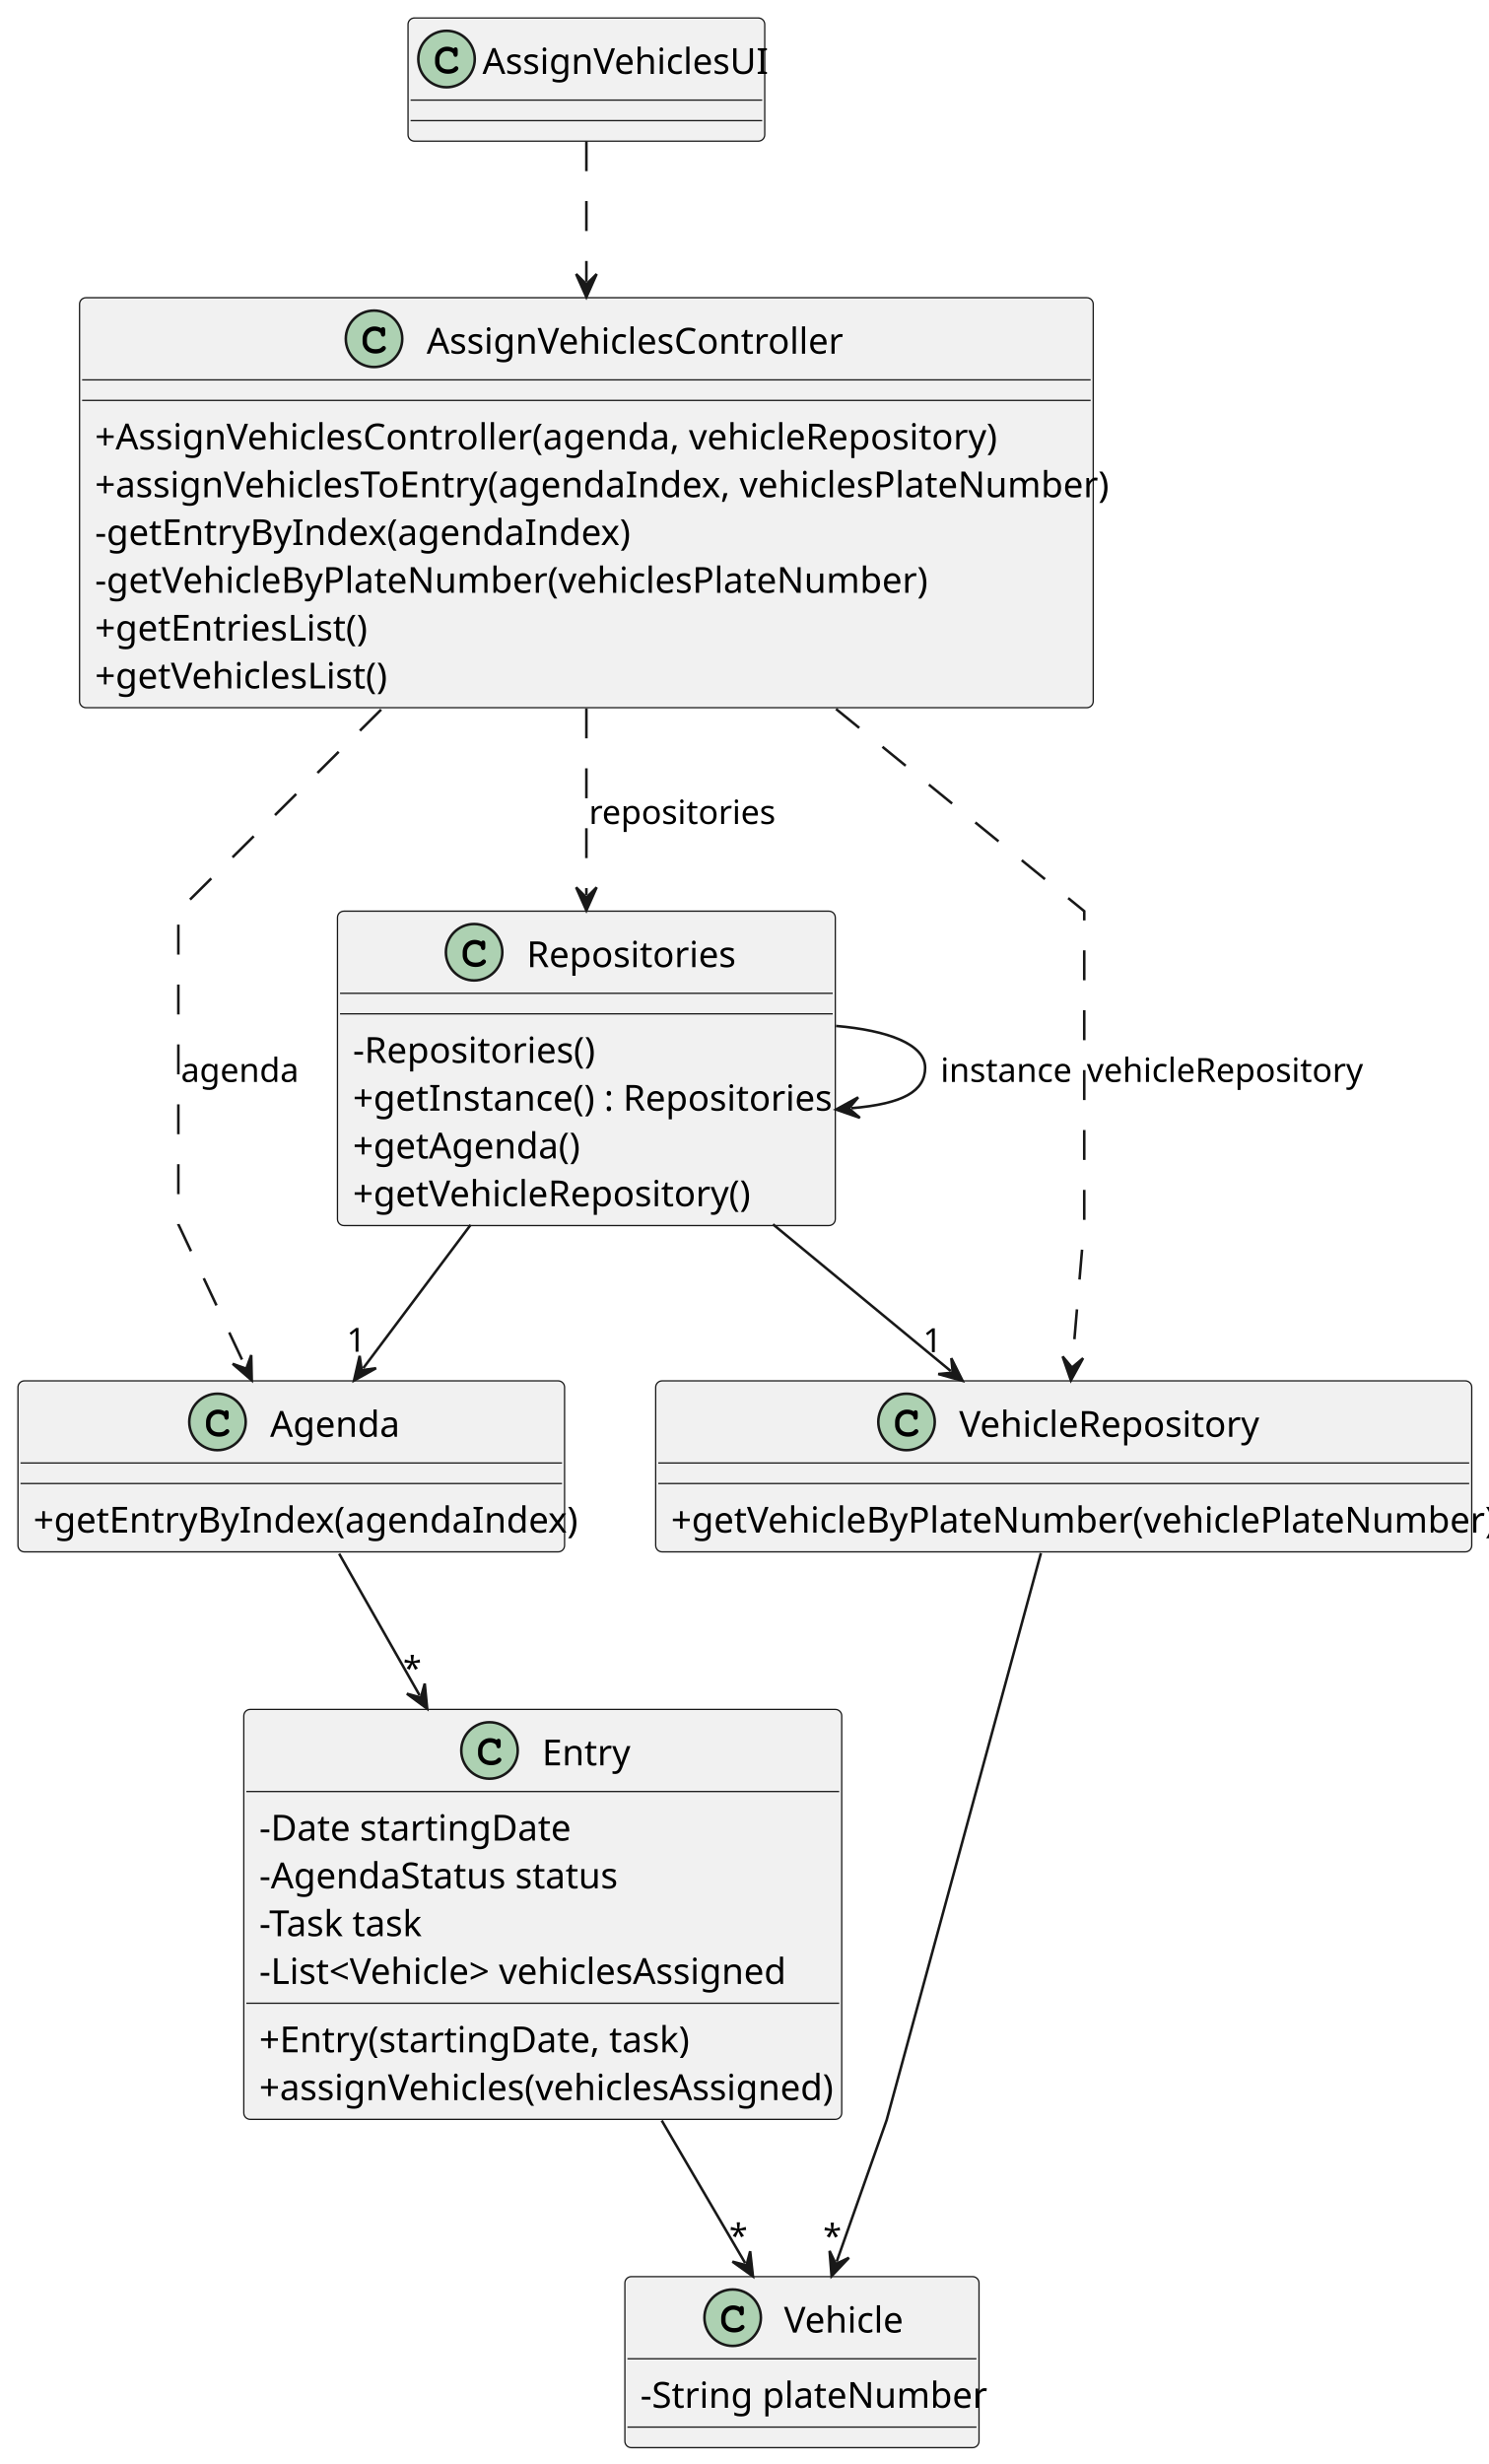
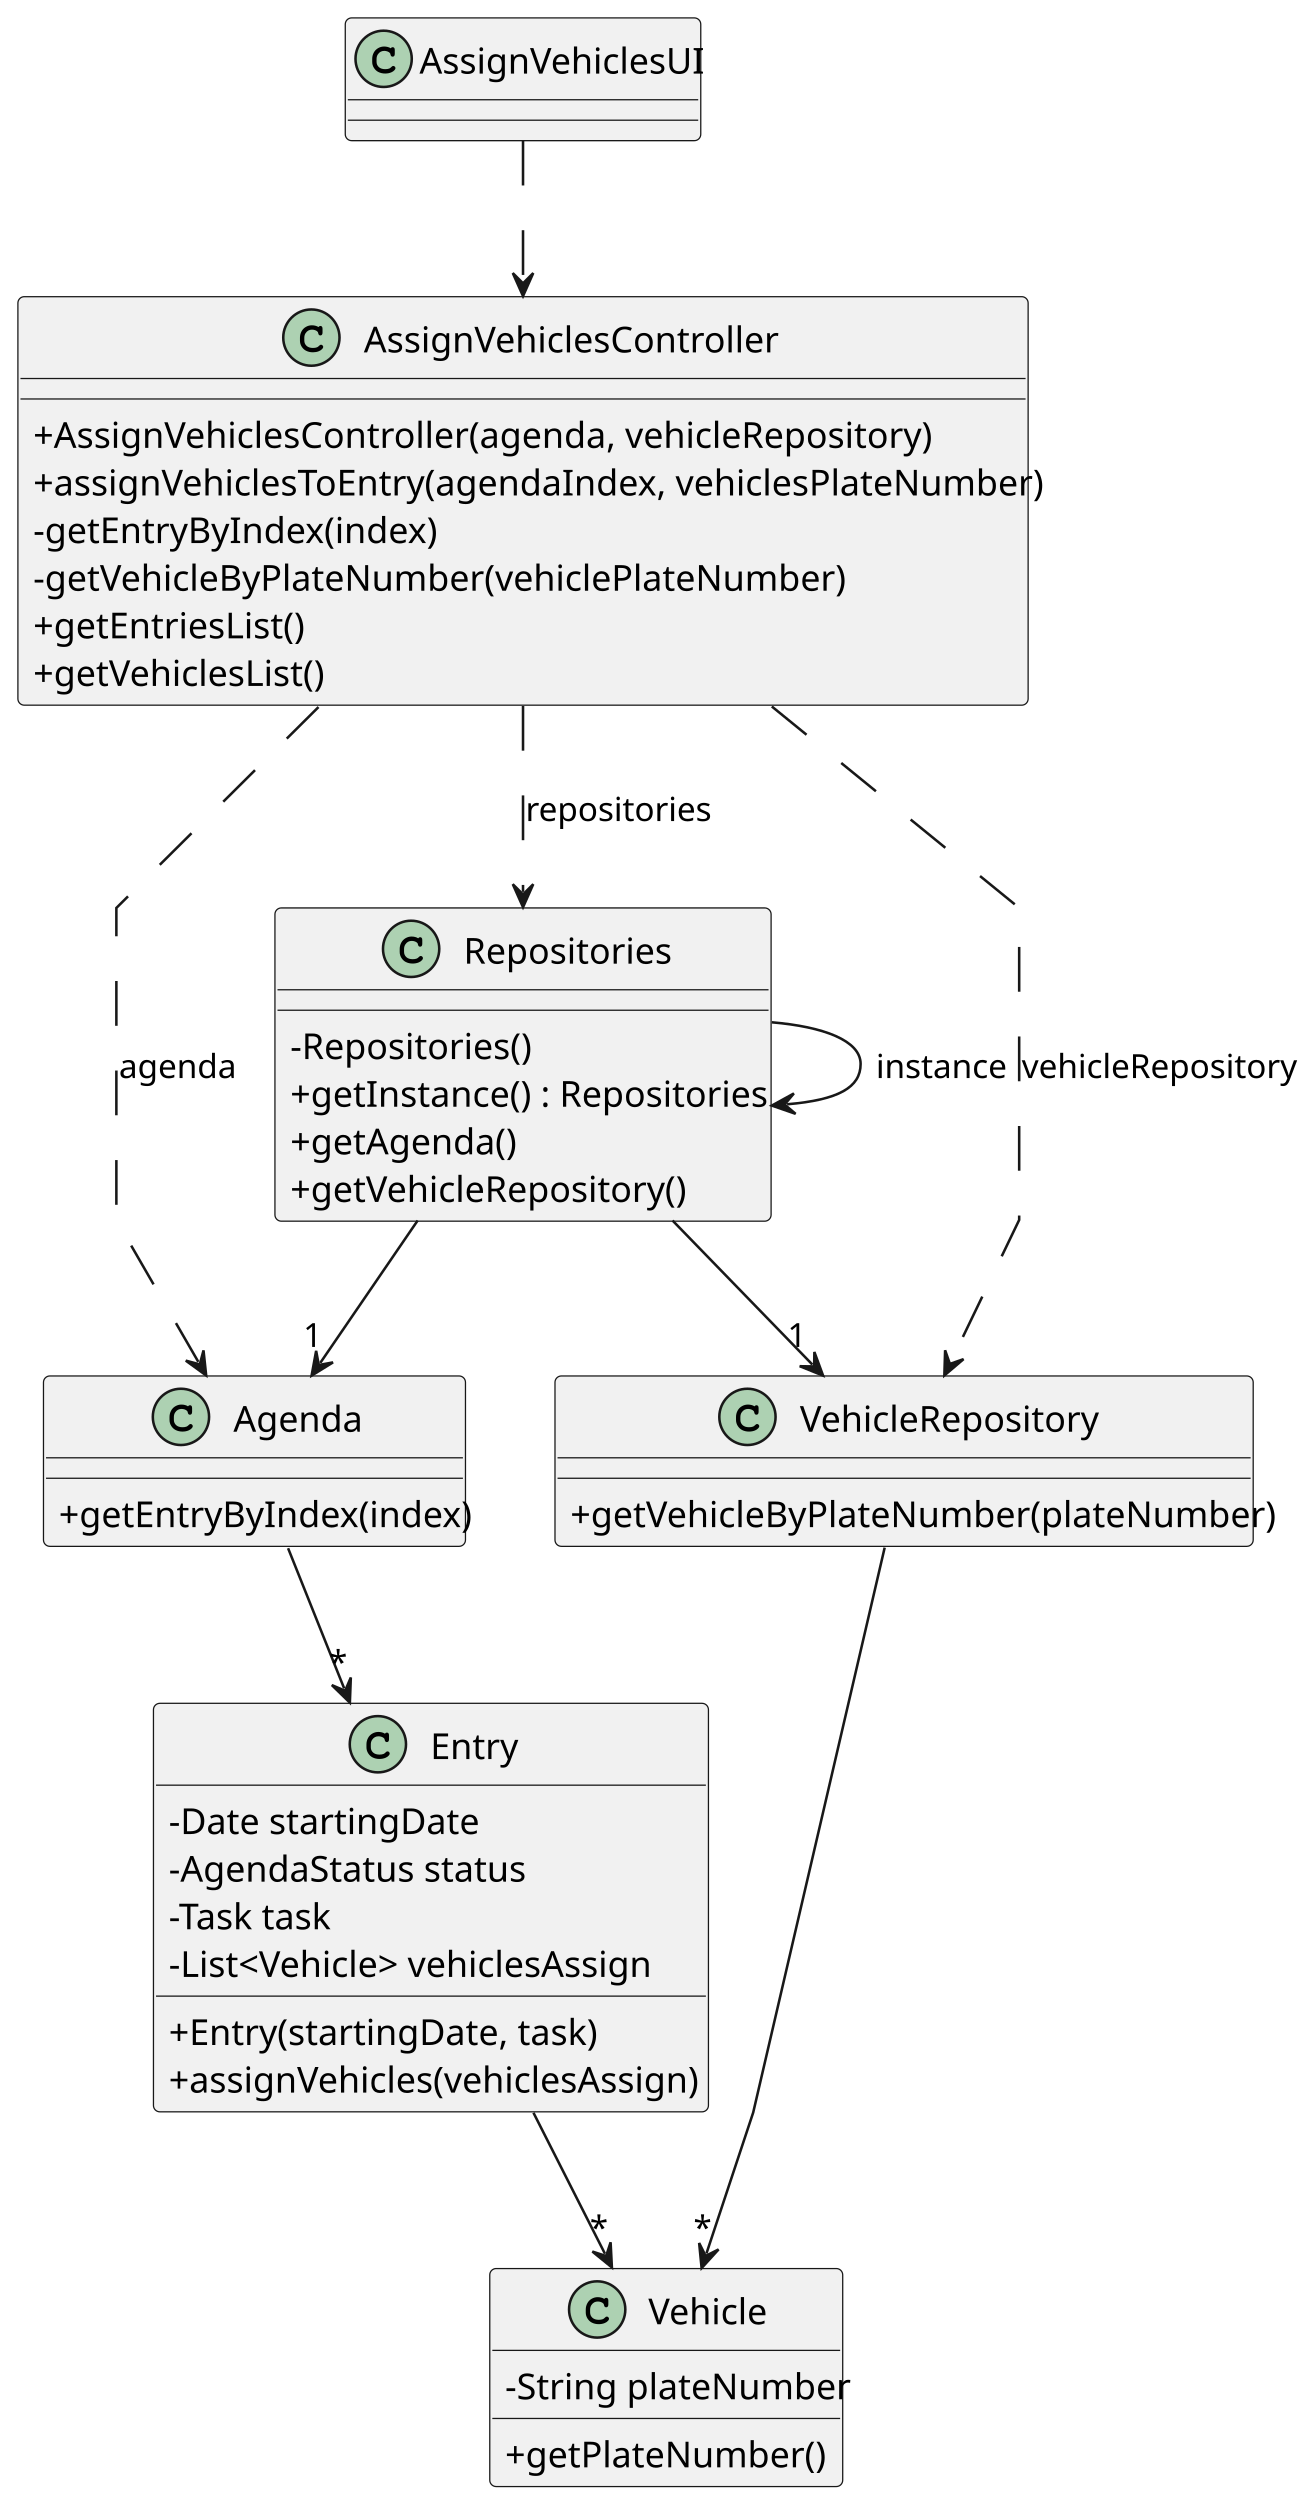
- <svg xmlns="http://www.w3.org/2000/svg" contentStyleType="text/css" height="576px" preserveAspectRatio="none" style="width:348px;height:576px;background:#FFFFFF;" version="1.1" viewBox="0 0 348 576" width="348px" zoomAndPan="magnify">
+ <svg xmlns="http://www.w3.org/2000/svg" contentStyleType="text/css" height="391.6px" preserveAspectRatio="none" style="width:203px;height:391px;background:#FFFFFF;" version="1.1" viewBox="0 0 203 391" width="203.2px" zoomAndPan="magnify">
  <defs />
  <g>
    <g id="elem_AssignVehiclesUI">
-       <rect codeLine="11" fill="#F1F1F1" height="28.8" id="AssignVehiclesUI" rx="1.5" ry="1.5" style="stroke:#181818;stroke-width:0.3;" width="83.4" x="95.4" y="4.2" />
-       <ellipse cx="104.4" cy="13.8" fill="#ADD1B2" rx="6.6" ry="6.6" style="stroke:#181818;stroke-width:0.6;" />
-       <path d="M106.059,11.325 Q106.153,11.194 106.266,11.128 Q106.378,11.062 106.509,11.062 Q106.734,11.062 106.875,11.222 Q107.016,11.372 107.016,11.738 L107.016,12.609 Q107.016,12.975 106.875,13.134 Q106.734,13.294 106.509,13.294 Q106.303,13.294 106.181,13.172 Q106.059,13.059 105.994,12.75 Q105.966,12.534 105.853,12.422 Q105.656,12.197 105.291,12.066 Q104.925,11.934 104.55,11.934 Q104.091,11.934 103.706,12.131 Q103.331,12.328 103.031,12.778 Q102.741,13.228 102.741,13.847 L102.741,14.503 Q102.741,15.244 103.275,15.741 Q103.809,16.228 104.766,16.228 Q105.328,16.228 105.722,16.078 Q105.956,15.984 106.209,15.722 Q106.369,15.562 106.453,15.516 Q106.547,15.469 106.669,15.469 Q106.866,15.469 107.016,15.628 Q107.175,15.778 107.175,15.984 Q107.175,16.191 106.969,16.434 Q106.669,16.781 106.191,16.978 Q105.544,17.25 104.766,17.25 Q103.856,17.25 103.134,16.875 Q102.544,16.575 102.131,15.938 Q101.719,15.291 101.719,14.522 L101.719,13.828 Q101.719,13.031 102.084,12.347 Q102.459,11.653 103.116,11.287 Q103.772,10.912 104.513,10.912 Q104.953,10.912 105.338,11.016 Q105.731,11.109 106.059,11.325 Z " fill="#000000" />
-       <text fill="#000000" font-family="sans-serif" font-size="8.4" lengthAdjust="spacing" textLength="64.2" x="112.8" y="17.278">AssignVehiclesUI</text>
-       <line style="stroke:#181818;stroke-width:0.3;" x1="96" x2="178.2" y1="23.4" y2="23.4" />
-       <line style="stroke:#181818;stroke-width:0.3;" x1="96" x2="178.2" y1="28.2" y2="28.2" />
+       <rect codeLine="11" fill="#F1F1F1" height="19.2" id="AssignVehiclesUI" rx="1" ry="1" style="stroke:#181818;stroke-width:0.2;" width="55.6" x="54" y="2.8" />
+       <ellipse cx="60" cy="9.2" fill="#ADD1B2" rx="4.4" ry="4.4" style="stroke:#181818;stroke-width:0.4;" />
+       <path d="M61.106,7.55 Q61.169,7.463 61.244,7.419 Q61.319,7.375 61.406,7.375 Q61.556,7.375 61.65,7.481 Q61.744,7.581 61.744,7.825 L61.744,8.406 Q61.744,8.65 61.65,8.756 Q61.556,8.863 61.406,8.863 Q61.269,8.863 61.188,8.781 Q61.106,8.706 61.062,8.5 Q61.044,8.356 60.969,8.281 Q60.837,8.131 60.594,8.044 Q60.35,7.956 60.1,7.956 Q59.794,7.956 59.538,8.088 Q59.288,8.219 59.087,8.519 Q58.894,8.819 58.894,9.231 L58.894,9.669 Q58.894,10.162 59.25,10.494 Q59.606,10.819 60.244,10.819 Q60.619,10.819 60.881,10.719 Q61.038,10.656 61.206,10.481 Q61.312,10.375 61.369,10.344 Q61.431,10.312 61.513,10.312 Q61.644,10.312 61.744,10.419 Q61.85,10.519 61.85,10.656 Q61.85,10.794 61.712,10.956 Q61.513,11.188 61.194,11.319 Q60.763,11.5 60.244,11.5 Q59.638,11.5 59.156,11.25 Q58.763,11.05 58.487,10.625 Q58.212,10.194 58.212,9.681 L58.212,9.219 Q58.212,8.688 58.456,8.231 Q58.706,7.769 59.144,7.525 Q59.581,7.275 60.075,7.275 Q60.369,7.275 60.625,7.344 Q60.888,7.406 61.106,7.55 Z " fill="#000000" />
+       <text fill="#000000" font-family="sans-serif" font-size="5.6" lengthAdjust="spacing" textLength="42.8" x="65.6" y="11.519">AssignVehiclesUI</text>
+       <line style="stroke:#181818;stroke-width:0.2;" x1="54.4" x2="109.2" y1="15.6" y2="15.6" />
+       <line style="stroke:#181818;stroke-width:0.2;" x1="54.4" x2="109.2" y1="18.8" y2="18.8" />
    </g>
    <g id="elem_AssignVehiclesController">
-       <rect codeLine="14" fill="#F1F1F1" height="95.836" id="AssignVehiclesController" rx="1.5" ry="1.5" style="stroke:#181818;stroke-width:0.3;" width="237" x="18.6" y="69.6" />
-       <ellipse cx="87.45" cy="79.2" fill="#ADD1B2" rx="6.6" ry="6.6" style="stroke:#181818;stroke-width:0.6;" />
-       <path d="M89.109,76.725 Q89.203,76.594 89.316,76.528 Q89.428,76.463 89.559,76.463 Q89.784,76.463 89.925,76.622 Q90.066,76.772 90.066,77.138 L90.066,78.009 Q90.066,78.375 89.925,78.534 Q89.784,78.694 89.559,78.694 Q89.353,78.694 89.231,78.572 Q89.109,78.459 89.044,78.15 Q89.016,77.934 88.903,77.822 Q88.706,77.597 88.341,77.466 Q87.975,77.334 87.6,77.334 Q87.141,77.334 86.756,77.531 Q86.381,77.728 86.081,78.178 Q85.791,78.628 85.791,79.247 L85.791,79.903 Q85.791,80.644 86.325,81.141 Q86.859,81.628 87.816,81.628 Q88.378,81.628 88.772,81.478 Q89.006,81.384 89.259,81.122 Q89.419,80.963 89.503,80.916 Q89.597,80.869 89.719,80.869 Q89.916,80.869 90.066,81.028 Q90.225,81.178 90.225,81.384 Q90.225,81.591 90.019,81.834 Q89.719,82.181 89.241,82.378 Q88.594,82.65 87.816,82.65 Q86.906,82.65 86.184,82.275 Q85.594,81.975 85.181,81.338 Q84.769,80.691 84.769,79.922 L84.769,79.228 Q84.769,78.431 85.134,77.747 Q85.509,77.053 86.166,76.688 Q86.822,76.312 87.562,76.312 Q88.003,76.312 88.388,76.416 Q88.781,76.509 89.109,76.725 Z " fill="#000000" />
-       <text fill="#000000" font-family="sans-serif" font-size="8.4" lengthAdjust="spacing" textLength="94.2" x="99.75" y="82.678">AssignVehiclesController</text>
-       <line style="stroke:#181818;stroke-width:0.3;" x1="19.2" x2="255" y1="88.8" y2="88.8" />
-       <line style="stroke:#181818;stroke-width:0.3;" x1="19.2" x2="255" y1="93.6" y2="93.6" />
-       <text fill="#000000" font-family="sans-serif" font-size="8.4" lengthAdjust="spacing" textLength="205.8" x="22.2" y="105.064">+AssignVehiclesController(agenda, vehicleRepository)</text>
-       <text fill="#000000" font-family="sans-serif" font-size="8.4" lengthAdjust="spacing" textLength="229.8" x="22.2" y="116.237">+assignVehiclesToEntry(agendaIndex, vehiclesPlateNumber)</text>
-       <text fill="#000000" font-family="sans-serif" font-size="8.4" lengthAdjust="spacing" textLength="118.8" x="22.2" y="127.41">-getEntryByIndex(agendaIndex)</text>
-       <text fill="#000000" font-family="sans-serif" font-size="8.4" lengthAdjust="spacing" textLength="186" x="22.2" y="138.582">-getVehicleByPlateNumber(vehiclesPlateNumber)</text>
-       <text fill="#000000" font-family="sans-serif" font-size="8.4" lengthAdjust="spacing" textLength="62.4" x="22.2" y="149.755">+getEntriesList()</text>
-       <text fill="#000000" font-family="sans-serif" font-size="8.4" lengthAdjust="spacing" textLength="67.8" x="22.2" y="160.928">+getVehiclesList()</text>
+       <rect codeLine="14" fill="#F1F1F1" height="63.891" id="AssignVehiclesController" rx="1" ry="1" style="stroke:#181818;stroke-width:0.2;" width="158" x="2.8" y="46.4" />
+       <ellipse cx="48.7" cy="52.8" fill="#ADD1B2" rx="4.4" ry="4.4" style="stroke:#181818;stroke-width:0.4;" />
+       <path d="M49.806,51.15 Q49.869,51.062 49.944,51.019 Q50.019,50.975 50.106,50.975 Q50.256,50.975 50.35,51.081 Q50.444,51.181 50.444,51.425 L50.444,52.006 Q50.444,52.25 50.35,52.356 Q50.256,52.462 50.106,52.462 Q49.969,52.462 49.888,52.381 Q49.806,52.306 49.763,52.1 Q49.744,51.956 49.669,51.881 Q49.538,51.731 49.294,51.644 Q49.05,51.556 48.8,51.556 Q48.494,51.556 48.237,51.688 Q47.987,51.819 47.788,52.119 Q47.594,52.419 47.594,52.831 L47.594,53.269 Q47.594,53.763 47.95,54.094 Q48.306,54.419 48.944,54.419 Q49.319,54.419 49.581,54.319 Q49.737,54.256 49.906,54.081 Q50.013,53.975 50.069,53.944 Q50.131,53.913 50.212,53.913 Q50.344,53.913 50.444,54.019 Q50.55,54.119 50.55,54.256 Q50.55,54.394 50.413,54.556 Q50.212,54.788 49.894,54.919 Q49.462,55.1 48.944,55.1 Q48.337,55.1 47.856,54.85 Q47.462,54.65 47.188,54.225 Q46.913,53.794 46.913,53.281 L46.913,52.819 Q46.913,52.288 47.156,51.831 Q47.406,51.369 47.844,51.125 Q48.281,50.875 48.775,50.875 Q49.069,50.875 49.325,50.944 Q49.587,51.006 49.806,51.15 Z " fill="#000000" />
+       <text fill="#000000" font-family="sans-serif" font-size="5.6" lengthAdjust="spacing" textLength="62.8" x="56.9" y="55.119">AssignVehiclesController</text>
+       <line style="stroke:#181818;stroke-width:0.2;" x1="3.2" x2="160.4" y1="59.2" y2="59.2" />
+       <line style="stroke:#181818;stroke-width:0.2;" x1="3.2" x2="160.4" y1="62.4" y2="62.4" />
+       <text fill="#000000" font-family="sans-serif" font-size="5.6" lengthAdjust="spacing" textLength="137.2" x="5.2" y="70.043">+AssignVehiclesController(agenda, vehicleRepository)</text>
+       <text fill="#000000" font-family="sans-serif" font-size="5.6" lengthAdjust="spacing" textLength="153.2" x="5.2" y="77.491">+assignVehiclesToEntry(agendaIndex, vehiclesPlateNumber)</text>
+       <text fill="#000000" font-family="sans-serif" font-size="5.6" lengthAdjust="spacing" textLength="60" x="5.2" y="84.94">-getEntryByIndex(index)</text>
+       <text fill="#000000" font-family="sans-serif" font-size="5.6" lengthAdjust="spacing" textLength="121.2" x="5.2" y="92.388">-getVehicleByPlateNumber(vehiclePlateNumber)</text>
+       <text fill="#000000" font-family="sans-serif" font-size="5.6" lengthAdjust="spacing" textLength="41.6" x="5.2" y="99.837">+getEntriesList()</text>
+       <text fill="#000000" font-family="sans-serif" font-size="5.6" lengthAdjust="spacing" textLength="45.2" x="5.2" y="107.285">+getVehiclesList()</text>
    </g>
    <g id="elem_Agenda">
-       <rect codeLine="23" fill="#F1F1F1" height="39.973" id="Agenda" rx="1.5" ry="1.5" style="stroke:#181818;stroke-width:0.3;" width="127.8" x="4.2" y="322.8" />
-       <ellipse cx="50.85" cy="332.4" fill="#ADD1B2" rx="6.6" ry="6.6" style="stroke:#181818;stroke-width:0.6;" />
-       <path d="M52.509,329.925 Q52.603,329.794 52.716,329.728 Q52.828,329.663 52.959,329.663 Q53.184,329.663 53.325,329.822 Q53.466,329.972 53.466,330.337 L53.466,331.209 Q53.466,331.575 53.325,331.734 Q53.184,331.894 52.959,331.894 Q52.753,331.894 52.631,331.772 Q52.509,331.659 52.444,331.35 Q52.416,331.134 52.303,331.022 Q52.106,330.797 51.741,330.666 Q51.375,330.534 51,330.534 Q50.541,330.534 50.156,330.731 Q49.781,330.928 49.481,331.378 Q49.191,331.828 49.191,332.447 L49.191,333.103 Q49.191,333.844 49.725,334.341 Q50.259,334.828 51.216,334.828 Q51.778,334.828 52.172,334.678 Q52.406,334.584 52.659,334.322 Q52.819,334.163 52.903,334.116 Q52.997,334.069 53.119,334.069 Q53.316,334.069 53.466,334.228 Q53.625,334.378 53.625,334.584 Q53.625,334.791 53.419,335.034 Q53.119,335.381 52.641,335.578 Q51.994,335.85 51.216,335.85 Q50.306,335.85 49.584,335.475 Q48.994,335.175 48.581,334.538 Q48.169,333.891 48.169,333.122 L48.169,332.428 Q48.169,331.631 48.534,330.947 Q48.909,330.253 49.566,329.887 Q50.222,329.512 50.962,329.512 Q51.403,329.512 51.788,329.616 Q52.181,329.709 52.509,329.925 Z " fill="#000000" />
-       <text fill="#000000" font-family="sans-serif" font-size="8.4" lengthAdjust="spacing" textLength="29.4" x="63.15" y="335.878">Agenda</text>
-       <line style="stroke:#181818;stroke-width:0.3;" x1="4.8" x2="131.4" y1="342" y2="342" />
-       <line style="stroke:#181818;stroke-width:0.3;" x1="4.8" x2="131.4" y1="346.8" y2="346.8" />
-       <text fill="#000000" font-family="sans-serif" font-size="8.4" lengthAdjust="spacing" textLength="120.6" x="7.8" y="358.264">+getEntryByIndex(agendaIndex)</text>
+       <rect codeLine="23" fill="#F1F1F1" height="26.648" id="Agenda" rx="1" ry="1" style="stroke:#181818;stroke-width:0.2;" width="66" x="6.8" y="215.2" />
+       <ellipse cx="28.3" cy="221.6" fill="#ADD1B2" rx="4.4" ry="4.4" style="stroke:#181818;stroke-width:0.4;" />
+       <path d="M29.406,219.95 Q29.469,219.863 29.544,219.819 Q29.619,219.775 29.706,219.775 Q29.856,219.775 29.95,219.881 Q30.044,219.981 30.044,220.225 L30.044,220.806 Q30.044,221.05 29.95,221.156 Q29.856,221.262 29.706,221.262 Q29.569,221.262 29.488,221.181 Q29.406,221.106 29.363,220.9 Q29.344,220.756 29.269,220.681 Q29.137,220.531 28.894,220.444 Q28.65,220.356 28.4,220.356 Q28.094,220.356 27.837,220.488 Q27.587,220.619 27.387,220.919 Q27.194,221.219 27.194,221.631 L27.194,222.069 Q27.194,222.562 27.55,222.894 Q27.906,223.219 28.544,223.219 Q28.919,223.219 29.181,223.119 Q29.337,223.056 29.506,222.881 Q29.613,222.775 29.669,222.744 Q29.731,222.713 29.812,222.713 Q29.944,222.713 30.044,222.819 Q30.15,222.919 30.15,223.056 Q30.15,223.194 30.012,223.356 Q29.812,223.588 29.494,223.719 Q29.062,223.9 28.544,223.9 Q27.938,223.9 27.456,223.65 Q27.062,223.45 26.788,223.025 Q26.512,222.594 26.512,222.081 L26.512,221.619 Q26.512,221.088 26.756,220.631 Q27.006,220.169 27.444,219.925 Q27.881,219.675 28.375,219.675 Q28.669,219.675 28.925,219.744 Q29.188,219.806 29.406,219.95 Z " fill="#000000" />
+       <text fill="#000000" font-family="sans-serif" font-size="5.6" lengthAdjust="spacing" textLength="19.6" x="36.5" y="223.919">Agenda</text>
+       <line style="stroke:#181818;stroke-width:0.2;" x1="7.2" x2="72.4" y1="228" y2="228" />
+       <line style="stroke:#181818;stroke-width:0.2;" x1="7.2" x2="72.4" y1="231.2" y2="231.2" />
+       <text fill="#000000" font-family="sans-serif" font-size="5.6" lengthAdjust="spacing" textLength="61.2" x="9.2" y="238.843">+getEntryByIndex(index)</text>
    </g>
    <g id="elem_Entry">
-       <rect codeLine="27" fill="#F1F1F1" height="95.836" id="Entry" rx="1.5" ry="1.5" style="stroke:#181818;stroke-width:0.3;" width="139.8" x="57" y="399.6" />
-       <ellipse cx="114.45" cy="409.2" fill="#ADD1B2" rx="6.6" ry="6.6" style="stroke:#181818;stroke-width:0.6;" />
-       <path d="M116.109,406.725 Q116.203,406.594 116.316,406.528 Q116.428,406.462 116.559,406.462 Q116.784,406.462 116.925,406.622 Q117.066,406.772 117.066,407.137 L117.066,408.009 Q117.066,408.375 116.925,408.534 Q116.784,408.694 116.559,408.694 Q116.353,408.694 116.231,408.572 Q116.109,408.459 116.044,408.15 Q116.016,407.934 115.903,407.822 Q115.706,407.597 115.341,407.466 Q114.975,407.334 114.6,407.334 Q114.141,407.334 113.756,407.531 Q113.381,407.728 113.081,408.178 Q112.791,408.628 112.791,409.247 L112.791,409.903 Q112.791,410.644 113.325,411.141 Q113.859,411.628 114.816,411.628 Q115.378,411.628 115.772,411.478 Q116.006,411.384 116.259,411.122 Q116.419,410.962 116.503,410.916 Q116.597,410.869 116.719,410.869 Q116.916,410.869 117.066,411.028 Q117.225,411.178 117.225,411.384 Q117.225,411.591 117.019,411.834 Q116.719,412.181 116.241,412.378 Q115.594,412.65 114.816,412.65 Q113.906,412.65 113.184,412.275 Q112.594,411.975 112.181,411.337 Q111.769,410.691 111.769,409.922 L111.769,409.228 Q111.769,408.431 112.134,407.747 Q112.509,407.053 113.166,406.688 Q113.822,406.312 114.562,406.312 Q115.003,406.312 115.388,406.416 Q115.781,406.509 116.109,406.725 Z " fill="#000000" />
-       <text fill="#000000" font-family="sans-serif" font-size="8.4" lengthAdjust="spacing" textLength="19.8" x="126.75" y="412.678">Entry</text>
-       <line style="stroke:#181818;stroke-width:0.3;" x1="57.6" x2="196.2" y1="418.8" y2="418.8" />
-       <text fill="#000000" font-family="sans-serif" font-size="8.4" lengthAdjust="spacing" textLength="69.6" x="60.6" y="430.264">-Date startingDate</text>
-       <text fill="#000000" font-family="sans-serif" font-size="8.4" lengthAdjust="spacing" textLength="81.6" x="60.6" y="441.437">-AgendaStatus status</text>
-       <text fill="#000000" font-family="sans-serif" font-size="8.4" lengthAdjust="spacing" textLength="39.6" x="60.6" y="452.61">-Task task</text>
-       <text fill="#000000" font-family="sans-serif" font-size="8.4" lengthAdjust="spacing" textLength="121.2" x="60.6" y="463.782">-List&lt;Vehicle&gt; vehiclesAssigned</text>
-       <line style="stroke:#181818;stroke-width:0.3;" x1="57.6" x2="196.2" y1="468.291" y2="468.291" />
-       <text fill="#000000" font-family="sans-serif" font-size="8.4" lengthAdjust="spacing" textLength="97.2" x="60.6" y="479.755">+Entry(startingDate, task)</text>
-       <text fill="#000000" font-family="sans-serif" font-size="8.4" lengthAdjust="spacing" textLength="132.6" x="60.6" y="490.928">+assignVehicles(vehiclesAssigned)</text>
+       <rect codeLine="27" fill="#F1F1F1" height="63.891" id="Entry" rx="1" ry="1" style="stroke:#181818;stroke-width:0.2;" width="86.8" x="24" y="266.4" />
+       <ellipse cx="59.1" cy="272.8" fill="#ADD1B2" rx="4.4" ry="4.4" style="stroke:#181818;stroke-width:0.4;" />
+       <path d="M60.206,271.15 Q60.269,271.062 60.344,271.019 Q60.419,270.975 60.506,270.975 Q60.656,270.975 60.75,271.081 Q60.844,271.181 60.844,271.425 L60.844,272.006 Q60.844,272.25 60.75,272.356 Q60.656,272.462 60.506,272.462 Q60.369,272.462 60.288,272.381 Q60.206,272.306 60.163,272.1 Q60.144,271.956 60.069,271.881 Q59.938,271.731 59.694,271.644 Q59.45,271.556 59.2,271.556 Q58.894,271.556 58.638,271.688 Q58.388,271.819 58.188,272.119 Q57.994,272.419 57.994,272.831 L57.994,273.269 Q57.994,273.762 58.35,274.094 Q58.706,274.419 59.344,274.419 Q59.719,274.419 59.981,274.319 Q60.138,274.256 60.306,274.081 Q60.413,273.975 60.469,273.944 Q60.531,273.913 60.612,273.913 Q60.744,273.913 60.844,274.019 Q60.95,274.119 60.95,274.256 Q60.95,274.394 60.812,274.556 Q60.612,274.788 60.294,274.919 Q59.862,275.1 59.344,275.1 Q58.737,275.1 58.256,274.85 Q57.862,274.65 57.587,274.225 Q57.312,273.794 57.312,273.281 L57.312,272.819 Q57.312,272.288 57.556,271.831 Q57.806,271.369 58.244,271.125 Q58.681,270.875 59.175,270.875 Q59.469,270.875 59.725,270.944 Q59.987,271.006 60.206,271.15 Z " fill="#000000" />
+       <text fill="#000000" font-family="sans-serif" font-size="5.6" lengthAdjust="spacing" textLength="13.2" x="67.3" y="275.119">Entry</text>
+       <line style="stroke:#181818;stroke-width:0.2;" x1="24.4" x2="110.4" y1="279.2" y2="279.2" />
+       <text fill="#000000" font-family="sans-serif" font-size="5.6" lengthAdjust="spacing" textLength="46.4" x="26.4" y="286.843">-Date startingDate</text>
+       <text fill="#000000" font-family="sans-serif" font-size="5.6" lengthAdjust="spacing" textLength="54.4" x="26.4" y="294.291">-AgendaStatus status</text>
+       <text fill="#000000" font-family="sans-serif" font-size="5.6" lengthAdjust="spacing" textLength="26.4" x="26.4" y="301.74">-Task task</text>
+       <text fill="#000000" font-family="sans-serif" font-size="5.6" lengthAdjust="spacing" textLength="74.4" x="26.4" y="309.188">-List&lt;Vehicle&gt; vehiclesAssign</text>
+       <line style="stroke:#181818;stroke-width:0.2;" x1="24.4" x2="110.4" y1="312.194" y2="312.194" />
+       <text fill="#000000" font-family="sans-serif" font-size="5.6" lengthAdjust="spacing" textLength="64.8" x="26.4" y="319.837">+Entry(startingDate, task)</text>
+       <text fill="#000000" font-family="sans-serif" font-size="5.6" lengthAdjust="spacing" textLength="82" x="26.4" y="327.285">+assignVehicles(vehiclesAssign)</text>
    </g>
    <g id="elem_VehicleRepository">
-       <rect codeLine="36" fill="#F1F1F1" height="39.973" id="VehicleRepository" rx="1.5" ry="1.5" style="stroke:#181818;stroke-width:0.3;" width="190.8" x="153.3" y="322.8" />
-       <ellipse cx="211.95" cy="332.4" fill="#ADD1B2" rx="6.6" ry="6.6" style="stroke:#181818;stroke-width:0.6;" />
-       <path d="M213.609,329.925 Q213.703,329.794 213.816,329.728 Q213.928,329.663 214.059,329.663 Q214.284,329.663 214.425,329.822 Q214.566,329.972 214.566,330.337 L214.566,331.209 Q214.566,331.575 214.425,331.734 Q214.284,331.894 214.059,331.894 Q213.853,331.894 213.731,331.772 Q213.609,331.659 213.544,331.35 Q213.516,331.134 213.403,331.022 Q213.206,330.797 212.841,330.666 Q212.475,330.534 212.1,330.534 Q211.641,330.534 211.256,330.731 Q210.881,330.928 210.581,331.378 Q210.291,331.828 210.291,332.447 L210.291,333.103 Q210.291,333.844 210.825,334.341 Q211.359,334.828 212.316,334.828 Q212.878,334.828 213.272,334.678 Q213.506,334.584 213.759,334.322 Q213.919,334.163 214.003,334.116 Q214.097,334.069 214.219,334.069 Q214.416,334.069 214.566,334.228 Q214.725,334.378 214.725,334.584 Q214.725,334.791 214.519,335.034 Q214.219,335.381 213.741,335.578 Q213.094,335.85 212.316,335.85 Q211.406,335.85 210.684,335.475 Q210.094,335.175 209.681,334.538 Q209.269,333.891 209.269,333.122 L209.269,332.428 Q209.269,331.631 209.634,330.947 Q210.009,330.253 210.666,329.887 Q211.322,329.512 212.062,329.512 Q212.503,329.512 212.887,329.616 Q213.281,329.709 213.609,329.925 Z " fill="#000000" />
-       <text fill="#000000" font-family="sans-serif" font-size="8.4" lengthAdjust="spacing" textLength="68.4" x="224.25" y="335.878">VehicleRepository</text>
-       <line style="stroke:#181818;stroke-width:0.3;" x1="153.9" x2="343.5" y1="342" y2="342" />
-       <line style="stroke:#181818;stroke-width:0.3;" x1="153.9" x2="343.5" y1="346.8" y2="346.8" />
-       <text fill="#000000" font-family="sans-serif" font-size="8.4" lengthAdjust="spacing" textLength="183.6" x="156.9" y="358.264">+getVehicleByPlateNumber(vehiclePlateNumber)</text>
+       <rect codeLine="36" fill="#F1F1F1" height="26.648" id="VehicleRepository" rx="1" ry="1" style="stroke:#181818;stroke-width:0.2;" width="109.2" x="86.8" y="215.2" />
+       <ellipse cx="116.9" cy="221.6" fill="#ADD1B2" rx="4.4" ry="4.4" style="stroke:#181818;stroke-width:0.4;" />
+       <path d="M118.006,219.95 Q118.069,219.863 118.144,219.819 Q118.219,219.775 118.306,219.775 Q118.456,219.775 118.55,219.881 Q118.644,219.981 118.644,220.225 L118.644,220.806 Q118.644,221.05 118.55,221.156 Q118.456,221.262 118.306,221.262 Q118.169,221.262 118.088,221.181 Q118.006,221.106 117.963,220.9 Q117.944,220.756 117.869,220.681 Q117.737,220.531 117.494,220.444 Q117.25,220.356 117,220.356 Q116.694,220.356 116.438,220.488 Q116.188,220.619 115.987,220.919 Q115.794,221.219 115.794,221.631 L115.794,222.069 Q115.794,222.562 116.15,222.894 Q116.506,223.219 117.144,223.219 Q117.519,223.219 117.781,223.119 Q117.938,223.056 118.106,222.881 Q118.213,222.775 118.269,222.744 Q118.331,222.713 118.412,222.713 Q118.544,222.713 118.644,222.819 Q118.75,222.919 118.75,223.056 Q118.75,223.194 118.612,223.356 Q118.412,223.588 118.094,223.719 Q117.662,223.9 117.144,223.9 Q116.537,223.9 116.056,223.65 Q115.662,223.45 115.388,223.025 Q115.112,222.594 115.112,222.081 L115.112,221.619 Q115.112,221.088 115.356,220.631 Q115.606,220.169 116.044,219.925 Q116.481,219.675 116.975,219.675 Q117.269,219.675 117.525,219.744 Q117.787,219.806 118.006,219.95 Z " fill="#000000" />
+       <text fill="#000000" font-family="sans-serif" font-size="5.6" lengthAdjust="spacing" textLength="45.6" x="125.1" y="223.919">VehicleRepository</text>
+       <line style="stroke:#181818;stroke-width:0.2;" x1="87.2" x2="195.6" y1="228" y2="228" />
+       <line style="stroke:#181818;stroke-width:0.2;" x1="87.2" x2="195.6" y1="231.2" y2="231.2" />
+       <text fill="#000000" font-family="sans-serif" font-size="5.6" lengthAdjust="spacing" textLength="104.4" x="89.2" y="238.843">+getVehicleByPlateNumber(plateNumber)</text>
    </g>
    <g id="elem_Vehicle">
-       <rect codeLine="40" fill="#F1F1F1" height="39.973" id="Vehicle" rx="1.5" ry="1.5" style="stroke:#181818;stroke-width:0.3;" width="82.8" x="146.1" y="532.2" />
-       <ellipse cx="171.3" cy="541.8" fill="#ADD1B2" rx="6.6" ry="6.6" style="stroke:#181818;stroke-width:0.6;" />
-       <path d="M172.959,539.325 Q173.053,539.194 173.166,539.128 Q173.278,539.062 173.409,539.062 Q173.634,539.062 173.775,539.222 Q173.916,539.372 173.916,539.737 L173.916,540.609 Q173.916,540.975 173.775,541.134 Q173.634,541.294 173.409,541.294 Q173.203,541.294 173.081,541.172 Q172.959,541.059 172.894,540.75 Q172.866,540.534 172.753,540.422 Q172.556,540.197 172.191,540.066 Q171.825,539.934 171.45,539.934 Q170.991,539.934 170.606,540.131 Q170.231,540.328 169.931,540.778 Q169.641,541.228 169.641,541.847 L169.641,542.503 Q169.641,543.244 170.175,543.741 Q170.709,544.228 171.666,544.228 Q172.228,544.228 172.622,544.078 Q172.856,543.984 173.109,543.722 Q173.269,543.562 173.353,543.516 Q173.447,543.469 173.569,543.469 Q173.766,543.469 173.916,543.628 Q174.075,543.778 174.075,543.984 Q174.075,544.191 173.869,544.434 Q173.569,544.781 173.091,544.978 Q172.444,545.25 171.666,545.25 Q170.756,545.25 170.034,544.875 Q169.444,544.575 169.031,543.938 Q168.619,543.291 168.619,542.522 L168.619,541.828 Q168.619,541.031 168.984,540.347 Q169.359,539.653 170.016,539.288 Q170.672,538.913 171.412,538.913 Q171.853,538.913 172.238,539.016 Q172.631,539.109 172.959,539.325 Z " fill="#000000" />
-       <text fill="#000000" font-family="sans-serif" font-size="8.4" lengthAdjust="spacing" textLength="27.6" x="183.3" y="545.278">Vehicle</text>
-       <line style="stroke:#181818;stroke-width:0.3;" x1="146.7" x2="228.3" y1="551.4" y2="551.4" />
-       <text fill="#000000" font-family="sans-serif" font-size="8.4" lengthAdjust="spacing" textLength="75.6" x="149.7" y="562.865">-String plateNumber</text>
-       <line style="stroke:#181818;stroke-width:0.3;" x1="146.7" x2="228.3" y1="567.373" y2="567.373" />
+       <rect codeLine="40" fill="#F1F1F1" height="34.097" id="Vehicle" rx="1" ry="1" style="stroke:#181818;stroke-width:0.2;" width="55.2" x="76.6" y="354.8" />
+       <ellipse cx="93.4" cy="361.2" fill="#ADD1B2" rx="4.4" ry="4.4" style="stroke:#181818;stroke-width:0.4;" />
+       <path d="M94.506,359.55 Q94.569,359.462 94.644,359.419 Q94.719,359.375 94.806,359.375 Q94.956,359.375 95.05,359.481 Q95.144,359.581 95.144,359.825 L95.144,360.406 Q95.144,360.65 95.05,360.756 Q94.956,360.863 94.806,360.863 Q94.669,360.863 94.588,360.781 Q94.506,360.706 94.463,360.5 Q94.444,360.356 94.369,360.281 Q94.237,360.131 93.994,360.044 Q93.75,359.956 93.5,359.956 Q93.194,359.956 92.938,360.087 Q92.688,360.219 92.487,360.519 Q92.294,360.819 92.294,361.231 L92.294,361.669 Q92.294,362.163 92.65,362.494 Q93.006,362.819 93.644,362.819 Q94.019,362.819 94.281,362.719 Q94.438,362.656 94.606,362.481 Q94.713,362.375 94.769,362.344 Q94.831,362.312 94.912,362.312 Q95.044,362.312 95.144,362.419 Q95.25,362.519 95.25,362.656 Q95.25,362.794 95.112,362.956 Q94.912,363.188 94.594,363.319 Q94.162,363.5 93.644,363.5 Q93.037,363.5 92.556,363.25 Q92.162,363.05 91.888,362.625 Q91.612,362.194 91.612,361.681 L91.612,361.219 Q91.612,360.688 91.856,360.231 Q92.106,359.769 92.544,359.525 Q92.981,359.275 93.475,359.275 Q93.769,359.275 94.025,359.344 Q94.287,359.406 94.506,359.55 Z " fill="#000000" />
+       <text fill="#000000" font-family="sans-serif" font-size="5.6" lengthAdjust="spacing" textLength="18.4" x="101.4" y="363.519">Vehicle</text>
+       <line style="stroke:#181818;stroke-width:0.2;" x1="77" x2="131.4" y1="367.6" y2="367.6" />
+       <text fill="#000000" font-family="sans-serif" font-size="5.6" lengthAdjust="spacing" textLength="50.4" x="79" y="375.243">-String plateNumber</text>
+       <line style="stroke:#181818;stroke-width:0.2;" x1="77" x2="131.4" y1="378.248" y2="378.248" />
+       <text fill="#000000" font-family="sans-serif" font-size="5.6" lengthAdjust="spacing" textLength="47.6" x="79" y="385.891">+getPlateNumber()</text>
    </g>
    <g id="elem_Repositories">
-       <rect codeLine="44" fill="#F1F1F1" height="73.491" id="Repositories" rx="1.5" ry="1.5" style="stroke:#181818;stroke-width:0.3;" width="116.4" x="78.9" y="213" />
-       <ellipse cx="110.85" cy="222.6" fill="#ADD1B2" rx="6.6" ry="6.6" style="stroke:#181818;stroke-width:0.6;" />
-       <path d="M112.509,220.125 Q112.603,219.994 112.716,219.928 Q112.828,219.863 112.959,219.863 Q113.184,219.863 113.325,220.022 Q113.466,220.172 113.466,220.537 L113.466,221.409 Q113.466,221.775 113.325,221.934 Q113.184,222.094 112.959,222.094 Q112.753,222.094 112.631,221.972 Q112.509,221.859 112.444,221.55 Q112.416,221.334 112.303,221.222 Q112.106,220.997 111.741,220.866 Q111.375,220.734 111,220.734 Q110.541,220.734 110.156,220.931 Q109.781,221.128 109.481,221.578 Q109.191,222.028 109.191,222.647 L109.191,223.303 Q109.191,224.044 109.725,224.541 Q110.259,225.028 111.216,225.028 Q111.778,225.028 112.172,224.878 Q112.406,224.784 112.659,224.522 Q112.819,224.363 112.903,224.316 Q112.997,224.269 113.119,224.269 Q113.316,224.269 113.466,224.428 Q113.625,224.578 113.625,224.784 Q113.625,224.991 113.419,225.234 Q113.119,225.581 112.641,225.778 Q111.994,226.05 111.216,226.05 Q110.306,226.05 109.584,225.675 Q108.994,225.375 108.581,224.738 Q108.169,224.091 108.169,223.322 L108.169,222.628 Q108.169,221.831 108.534,221.147 Q108.909,220.453 109.566,220.088 Q110.222,219.713 110.963,219.713 Q111.403,219.713 111.787,219.816 Q112.181,219.909 112.509,220.125 Z " fill="#000000" />
-       <text fill="#000000" font-family="sans-serif" font-size="8.4" lengthAdjust="spacing" textLength="47.4" x="123.15" y="226.078">Repositories</text>
-       <line style="stroke:#181818;stroke-width:0.3;" x1="79.5" x2="194.7" y1="232.2" y2="232.2" />
-       <line style="stroke:#181818;stroke-width:0.3;" x1="79.5" x2="194.7" y1="237" y2="237" />
-       <text fill="#000000" font-family="sans-serif" font-size="8.4" lengthAdjust="spacing" textLength="56.4" x="82.5" y="248.464">-Repositories()</text>
-       <text fill="#000000" font-family="sans-serif" font-size="8.4" lengthAdjust="spacing" textLength="109.2" x="82.5" y="259.637">+getInstance() : Repositories</text>
-       <text fill="#000000" font-family="sans-serif" font-size="8.4" lengthAdjust="spacing" textLength="52.2" x="82.5" y="270.81">+getAgenda()</text>
-       <text fill="#000000" font-family="sans-serif" font-size="8.4" lengthAdjust="spacing" textLength="91.2" x="82.5" y="281.982">+getVehicleRepository()</text>
+       <rect codeLine="45" fill="#F1F1F1" height="48.994" id="Repositories" rx="1" ry="1" style="stroke:#181818;stroke-width:0.2;" width="77.6" x="43" y="142" />
+       <ellipse cx="64.3" cy="148.4" fill="#ADD1B2" rx="4.4" ry="4.4" style="stroke:#181818;stroke-width:0.4;" />
+       <path d="M65.406,146.75 Q65.469,146.662 65.544,146.619 Q65.619,146.575 65.706,146.575 Q65.856,146.575 65.95,146.681 Q66.044,146.781 66.044,147.025 L66.044,147.606 Q66.044,147.85 65.95,147.956 Q65.856,148.062 65.706,148.062 Q65.569,148.062 65.487,147.981 Q65.406,147.906 65.362,147.7 Q65.344,147.556 65.269,147.481 Q65.138,147.331 64.894,147.244 Q64.65,147.156 64.4,147.156 Q64.094,147.156 63.837,147.287 Q63.587,147.419 63.388,147.719 Q63.194,148.019 63.194,148.431 L63.194,148.869 Q63.194,149.363 63.55,149.694 Q63.906,150.019 64.544,150.019 Q64.919,150.019 65.181,149.919 Q65.338,149.856 65.506,149.681 Q65.612,149.575 65.669,149.544 Q65.731,149.512 65.812,149.512 Q65.944,149.512 66.044,149.619 Q66.15,149.719 66.15,149.856 Q66.15,149.994 66.013,150.156 Q65.812,150.387 65.494,150.519 Q65.062,150.7 64.544,150.7 Q63.938,150.7 63.456,150.45 Q63.062,150.25 62.788,149.825 Q62.513,149.394 62.513,148.881 L62.513,148.419 Q62.513,147.887 62.756,147.431 Q63.006,146.969 63.444,146.725 Q63.881,146.475 64.375,146.475 Q64.669,146.475 64.925,146.544 Q65.188,146.606 65.406,146.75 Z " fill="#000000" />
+       <text fill="#000000" font-family="sans-serif" font-size="5.6" lengthAdjust="spacing" textLength="31.6" x="72.5" y="150.719">Repositories</text>
+       <line style="stroke:#181818;stroke-width:0.2;" x1="43.4" x2="120.2" y1="154.8" y2="154.8" />
+       <line style="stroke:#181818;stroke-width:0.2;" x1="43.4" x2="120.2" y1="158" y2="158" />
+       <text fill="#000000" font-family="sans-serif" font-size="5.6" lengthAdjust="spacing" textLength="37.6" x="45.4" y="165.643">-Repositories()</text>
+       <text fill="#000000" font-family="sans-serif" font-size="5.6" lengthAdjust="spacing" textLength="72.8" x="45.4" y="173.091">+getInstance() : Repositories</text>
+       <text fill="#000000" font-family="sans-serif" font-size="5.6" lengthAdjust="spacing" textLength="34.8" x="45.4" y="180.54">+getAgenda()</text>
+       <text fill="#000000" font-family="sans-serif" font-size="5.6" lengthAdjust="spacing" textLength="60.8" x="45.4" y="187.988">+getVehicleRepository()</text>
    </g>
    <g id="link_AssignVehiclesUI_AssignVehiclesController">
-       <path codeLine="51" d="M137.1,33.006 C137.1,42.642 137.1,52.518 137.1,65.862 " fill="none" id="AssignVehiclesUI-to-AssignVehiclesController" style="stroke:#181818;stroke-width:0.6;stroke-dasharray:7.0,7.0;" />
-       <polygon fill="#181818" points="137.1,69.462,139.5,64.062,137.1,66.462,134.7,64.062,137.1,69.462" style="stroke:#181818;stroke-width:0.6;" />
+       <path codeLine="52" d="M81.8,22.004 C81.8,28.428 81.8,35.012 81.8,43.908 " fill="none" id="AssignVehiclesUI-to-AssignVehiclesController" style="stroke:#181818;stroke-width:0.4;stroke-dasharray:7.0,7.0;" />
+       <polygon fill="#181818" points="81.8,46.308,83.4,42.708,81.8,44.308,80.2,42.708,81.8,46.308" style="stroke:#181818;stroke-width:0.4;" />
    </g>
    <g id="link_AssignVehiclesController_Repositories">
-       <path codeLine="52" d="M137.1,165.606 C137.1,181.182 137.1,194.628 137.1,209.232 " fill="none" id="AssignVehiclesController-to-Repositories" style="stroke:#181818;stroke-width:0.6;stroke-dasharray:7.0,7.0;" />
-       <polygon fill="#181818" points="137.1,212.832,139.5,207.432,137.1,209.832,134.7,207.432,137.1,212.832" style="stroke:#181818;stroke-width:0.6;" />
-       <text fill="#000000" font-family="sans-serif" font-size="7.8" lengthAdjust="spacing" textLength="40.2" x="137.7" y="192.617">repositories</text>
+       <path codeLine="53" d="M81.8,110.404 C81.8,120.788 81.8,129.752 81.8,139.488 " fill="none" id="AssignVehiclesController-to-Repositories" style="stroke:#181818;stroke-width:0.4;stroke-dasharray:7.0,7.0;" />
+       <polygon fill="#181818" points="81.8,141.888,83.4,138.288,81.8,139.888,80.2,138.288,81.8,141.888" style="stroke:#181818;stroke-width:0.4;" />
+       <text fill="#000000" font-family="sans-serif" font-size="5.2" lengthAdjust="spacing" textLength="26.8" x="82.2" y="128.411">repositories</text>
    </g>
    <g id="link_AssignVehiclesController_Agenda">
-       <path codeLine="53" d="M89.118,165.876 C65.364,189.486 41.7,213 41.7,213 C41.7,213 41.7,286.2 41.7,286.2 C41.7,286.2 49.719,303.247 57.333,319.423 " fill="none" id="AssignVehiclesController-to-Agenda" style="stroke:#181818;stroke-width:0.6;stroke-dasharray:7.0,7.0;" />
-       <polygon fill="#181818" points="58.866,322.68,58.738,316.772,57.588,319.966,54.395,318.816,58.866,322.68" style="stroke:#181818;stroke-width:0.6;" />
-       <text fill="#000000" font-family="sans-serif" font-size="7.8" lengthAdjust="spacing" textLength="25.2" x="42.3" y="252.917">agenda</text>
+       <path codeLine="54" d="M49.812,110.584 C33.976,126.324 18.2,142 18.2,142 C18.2,142 18.2,190.8 18.2,190.8 C18.2,190.8 24.816,202.258 31.044,213.042 " fill="none" id="AssignVehiclesController-to-Agenda" style="stroke:#181818;stroke-width:0.4;stroke-dasharray:7.0,7.0;" />
+       <polygon fill="#181818" points="32.244,215.12,31.829,211.202,31.244,213.388,29.058,212.803,32.244,215.12" style="stroke:#181818;stroke-width:0.4;" />
+       <text fill="#000000" font-family="sans-serif" font-size="5.2" lengthAdjust="spacing" textLength="16.8" x="18.6" y="168.611">agenda</text>
    </g>
    <g id="link_AssignVehiclesController_VehicleRepository">
-       <path codeLine="54" d="M195.468,165.738 C224.514,189.39 253.5,213 253.5,213 C253.5,213 253.5,286.2 253.5,286.2 C253.5,286.2 252.066,302.917 250.686,319.093 " fill="none" id="AssignVehiclesController-to-VehicleRepository" style="stroke:#181818;stroke-width:0.6;stroke-dasharray:7.0,7.0;" />
-       <polygon fill="#181818" points="250.38,322.68,253.23,317.504,250.635,319.691,248.448,317.096,250.38,322.68" style="stroke:#181818;stroke-width:0.6;" />
-       <text fill="#000000" font-family="sans-serif" font-size="7.8" lengthAdjust="spacing" textLength="60.6" x="254.1" y="252.917">vehicleRepository</text>
+       <path codeLine="55" d="M120.712,110.492 C140.076,126.26 159.4,142 159.4,142 C159.4,142 159.4,190.8 159.4,190.8 C159.4,190.8 153.929,202.174 148.737,212.958 " fill="none" id="AssignVehiclesController-to-VehicleRepository" style="stroke:#181818;stroke-width:0.4;stroke-dasharray:7.0,7.0;" />
+       <polygon fill="#181818" points="147.696,215.12,150.699,212.57,148.564,213.318,147.816,211.182,147.696,215.12" style="stroke:#181818;stroke-width:0.4;" />
+       <text fill="#000000" font-family="sans-serif" font-size="5.2" lengthAdjust="spacing" textLength="40.4" x="159.8" y="168.611">vehicleRepository</text>
    </g>
    <g id="link_Repositories_Repositories">
-       <path codeLine="55" d="M195.468,239.832 C207.588,240.858 216.3,244.116 216.3,249.6 C216.3,255.084 211.175,258.038 199.055,259.064 " fill="none" id="Repositories-to-Repositories" style="stroke:#181818;stroke-width:0.6;" />
-       <polygon fill="#181818" points="195.468,259.368,201.051,261.304,198.457,259.115,200.646,256.521,195.468,259.368" style="stroke:#181818;stroke-width:0.6;" />
-       <text fill="#000000" font-family="sans-serif" font-size="7.8" lengthAdjust="spacing" textLength="29.4" x="219.9" y="252.917">instance</text>
+       <path codeLine="56" d="M120.712,159.888 C128.792,160.572 134.6,162.744 134.6,166.4 C134.6,170.056 131.183,172.026 123.103,172.71 " fill="none" id="Repositories-to-Repositories" style="stroke:#181818;stroke-width:0.4;" />
+       <polygon fill="#181818" points="120.712,172.912,124.434,174.203,122.705,172.743,124.164,171.014,120.712,172.912" style="stroke:#181818;stroke-width:0.4;" />
+       <text fill="#000000" font-family="sans-serif" font-size="5.2" lengthAdjust="spacing" textLength="19.6" x="137" y="168.611">instance</text>
    </g>
    <g id="link_Repositories_Agenda">
-       <path codeLine="56" d="M110.028,286.338 C100.74,298.734 92.855,309.257 84.929,319.835 " fill="none" id="Repositories-to-Agenda" style="stroke:#181818;stroke-width:0.6;" />
-       <polygon fill="#181818" points="82.77,322.716,87.929,319.834,84.569,320.315,84.087,316.955,82.77,322.716" style="stroke:#181818;stroke-width:0.6;" />
-       <text fill="#000000" font-family="sans-serif" font-size="7.8" lengthAdjust="spacing" textLength="4.2" x="81.045" y="315.995">1</text>
+       <path codeLine="57" d="M65.32,190.892 C59.668,199.156 54.911,206.111 50.087,213.163 " fill="none" id="Repositories-to-Agenda" style="stroke:#181818;stroke-width:0.4;" />
+       <polygon fill="#181818" points="48.732,215.144,52.085,213.076,49.861,213.493,49.444,211.269,48.732,215.144" style="stroke:#181818;stroke-width:0.4;" />
+       <text fill="#000000" font-family="sans-serif" font-size="5.2" lengthAdjust="spacing" textLength="2.8" x="47.415" y="210.663">1</text>
    </g>
    <g id="link_Repositories_VehicleRepository">
-       <path codeLine="57" d="M180.726,286.206 C195.828,298.668 209.401,309.865 222.284,320.497 " fill="none" id="Repositories-to-VehicleRepository" style="stroke:#181818;stroke-width:0.6;" />
-       <polygon fill="#181818" points="225.06,322.788,222.423,317.5,222.746,320.878,219.368,321.202,225.06,322.788" style="stroke:#181818;stroke-width:0.6;" />
-       <text fill="#000000" font-family="sans-serif" font-size="7.8" lengthAdjust="spacing" textLength="4.2" x="215.792" y="316.081">1</text>
+       <path codeLine="58" d="M105.184,190.892 C113.208,199.156 120.208,206.37 127.056,213.422 " fill="none" id="Repositories-to-VehicleRepository" style="stroke:#181818;stroke-width:0.4;" />
+       <polygon fill="#181818" points="128.728,215.144,127.368,211.447,127.335,213.709,125.072,213.676,128.728,215.144" style="stroke:#181818;stroke-width:0.4;" />
+       <text fill="#000000" font-family="sans-serif" font-size="5.2" lengthAdjust="spacing" textLength="2.8" x="123.158" y="210.663">1</text>
    </g>
    <g id="link_Agenda_Entry">
-       <path codeLine="58" d="M79.296,363.21 C85.164,373.536 90.844,383.527 98.104,396.313 " fill="none" id="Agenda-to-Entry" style="stroke:#181818;stroke-width:0.6;" />
-       <polygon fill="#181818" points="99.882,399.444,99.303,393.563,98.401,396.835,95.129,395.933,99.882,399.444" style="stroke:#181818;stroke-width:0.6;" />
-       <text fill="#000000" font-family="sans-serif" font-size="7.8" lengthAdjust="spacing" textLength="3" x="94.253" y="392.767">*</text>
+       <path codeLine="59" d="M45.056,242.14 C47.808,249.024 50.416,255.544 53.828,264.068 " fill="none" id="Agenda-to-Entry" style="stroke:#181818;stroke-width:0.4;" />
+       <polygon fill="#181818" points="54.72,266.296,54.868,262.359,53.977,264.439,51.897,263.548,54.72,266.296" style="stroke:#181818;stroke-width:0.4;" />
+       <text fill="#000000" font-family="sans-serif" font-size="5.2" lengthAdjust="spacing" textLength="2" x="51.459" y="261.845">*</text>
    </g>
    <g id="link_VehicleRepository_Vehicle">
-       <path codeLine="59" d="M243.372,363.072 C232.188,404.154 207.3,495.6 207.3,495.6 C207.3,495.6 201.335,512.509 195.623,528.685 " fill="none" id="VehicleRepository-to-Vehicle" style="stroke:#181818;stroke-width:0.6;" />
-       <polygon fill="#181818" points="194.424,532.08,198.485,527.787,195.423,529.251,193.959,526.189,194.424,532.08" style="stroke:#181818;stroke-width:0.6;" />
-       <text fill="#000000" font-family="sans-serif" font-size="7.8" lengthAdjust="spacing" textLength="3" x="192.458" y="525.509">*</text>
+       <path codeLine="60" d="M138.364,242.048 C131.988,269.436 117.8,330.4 117.8,330.4 C117.8,330.4 114.251,341.094 110.487,352.446 " fill="none" id="VehicleRepository-to-Vehicle" style="stroke:#181818;stroke-width:0.4;" />
+       <polygon fill="#181818" points="109.732,354.724,112.384,351.81,110.361,352.826,109.346,350.803,109.732,354.724" style="stroke:#181818;stroke-width:0.4;" />
+       <text fill="#000000" font-family="sans-serif" font-size="5.2" lengthAdjust="spacing" textLength="2" x="108.454" y="350.274">*</text>
    </g>
    <g id="link_Entry_Vehicle">
-       <path codeLine="60" d="M154.716,495.708 C162.246,508.572 168.161,518.678 174.226,529.034 " fill="none" id="Entry-to-Vehicle" style="stroke:#181818;stroke-width:0.6;" />
-       <polygon fill="#181818" points="176.046,532.14,175.388,526.268,174.53,529.551,171.246,528.693,176.046,532.14" style="stroke:#181818;stroke-width:0.6;" />
-       <text fill="#000000" font-family="sans-serif" font-size="7.8" lengthAdjust="spacing" textLength="3" x="170.496" y="525.423">*</text>
+       <path codeLine="61" d="M83.432,330.432 C87.656,338.764 90.963,345.283 94.615,352.487 " fill="none" id="Entry-to-Vehicle" style="stroke:#181818;stroke-width:0.4;" />
+       <polygon fill="#181818" points="95.7,354.628,95.499,350.694,94.796,352.844,92.645,352.14,95.7,354.628" style="stroke:#181818;stroke-width:0.4;" />
+       <text fill="#000000" font-family="sans-serif" font-size="5.2" lengthAdjust="spacing" textLength="2" x="92.245" y="350.291">*</text>
    </g>
  </g>
</svg>
